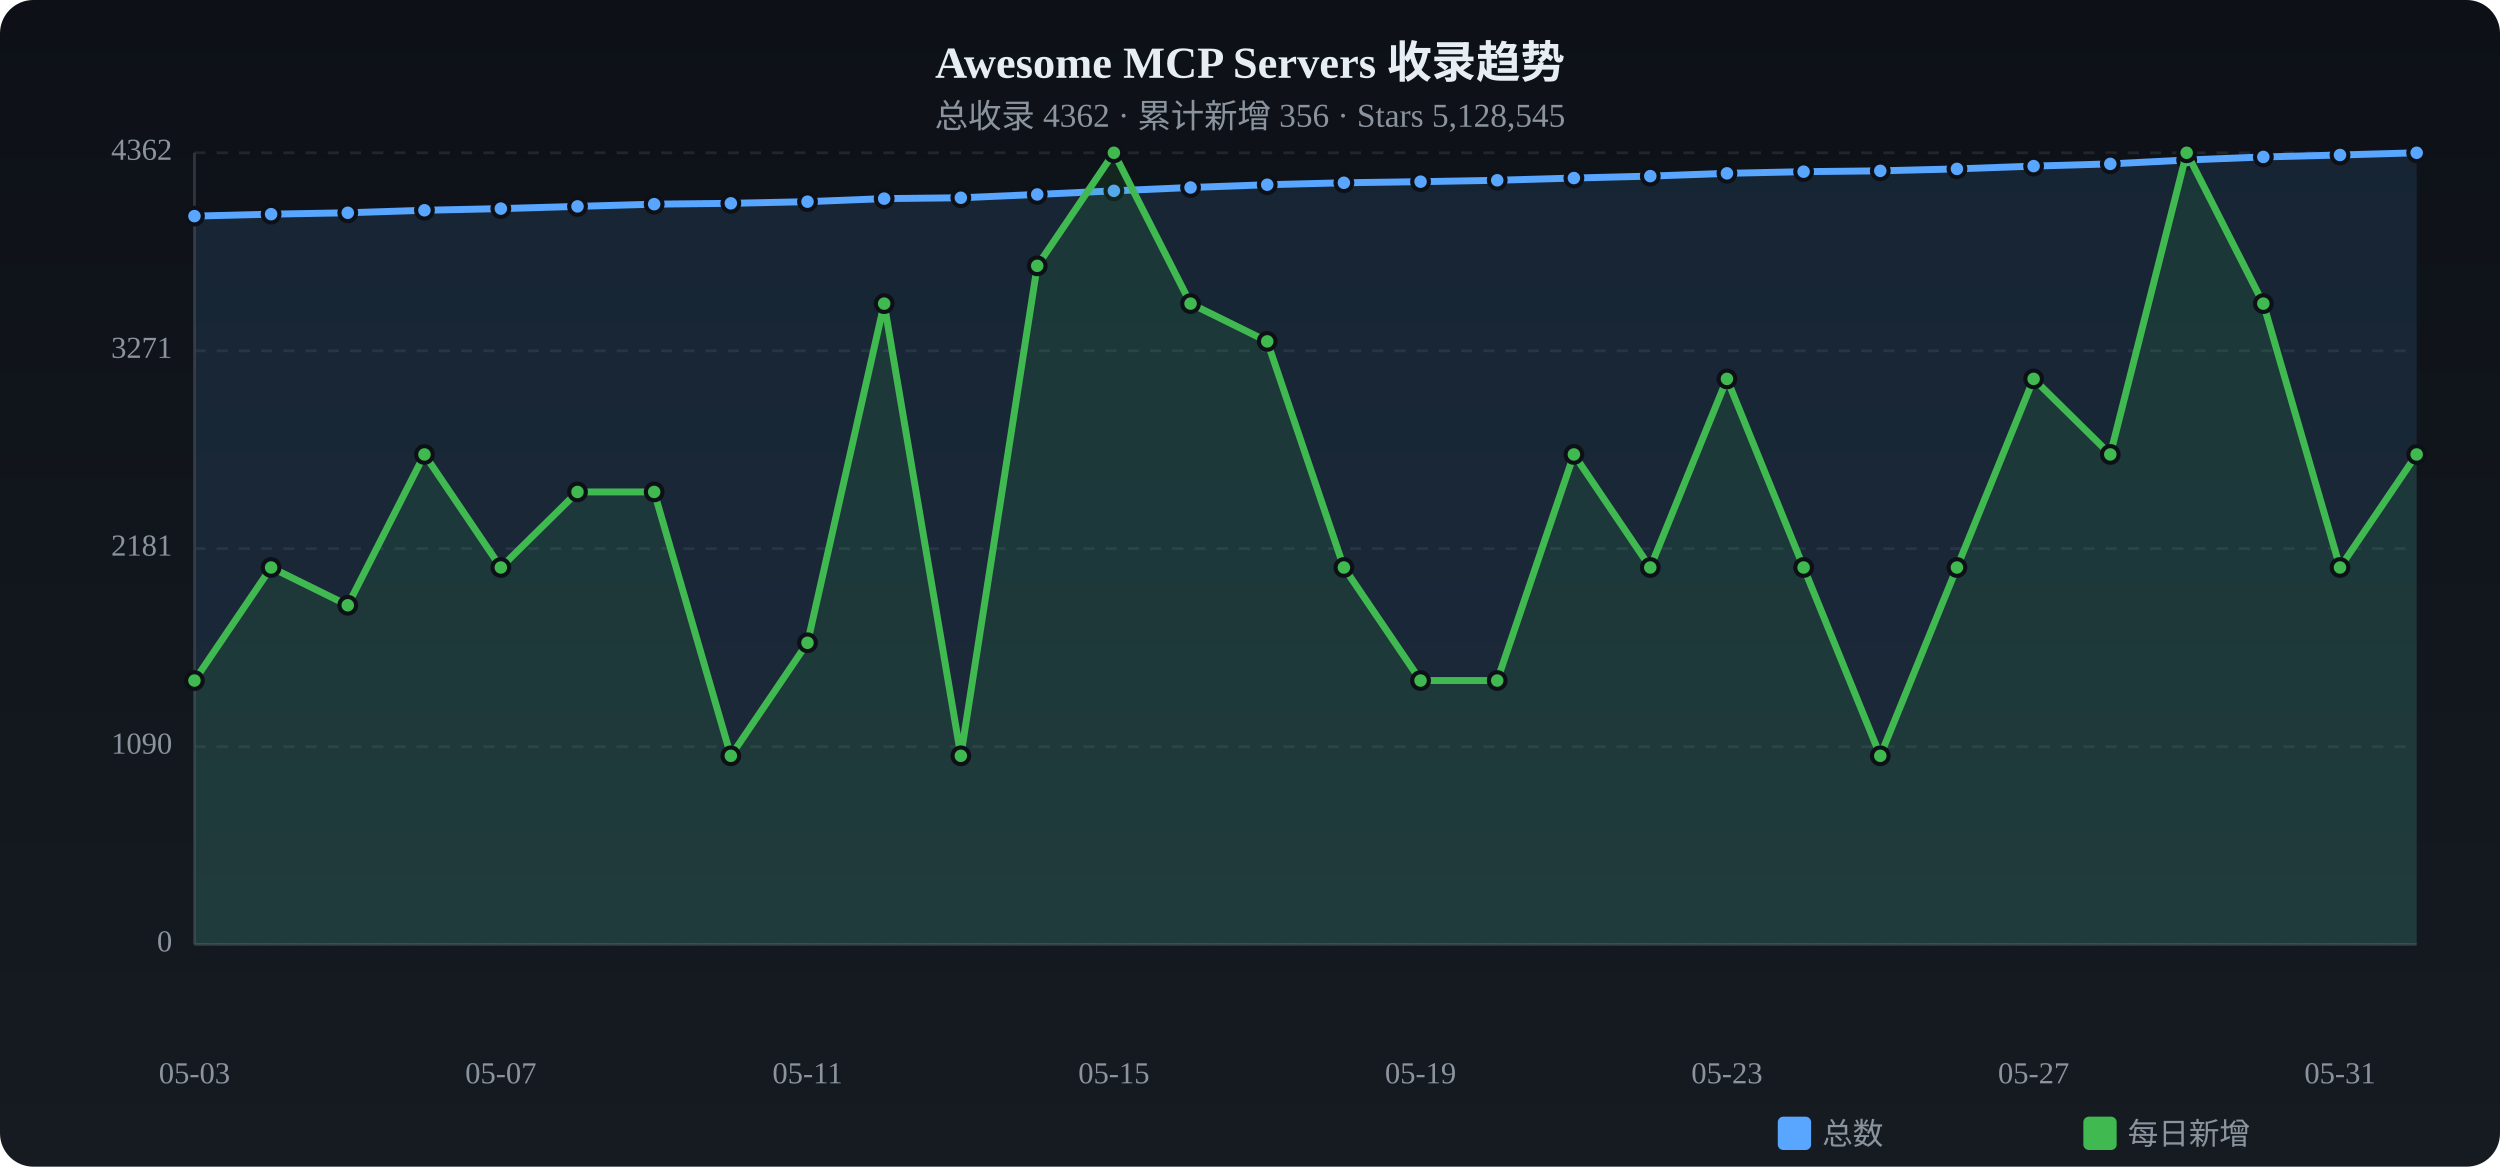
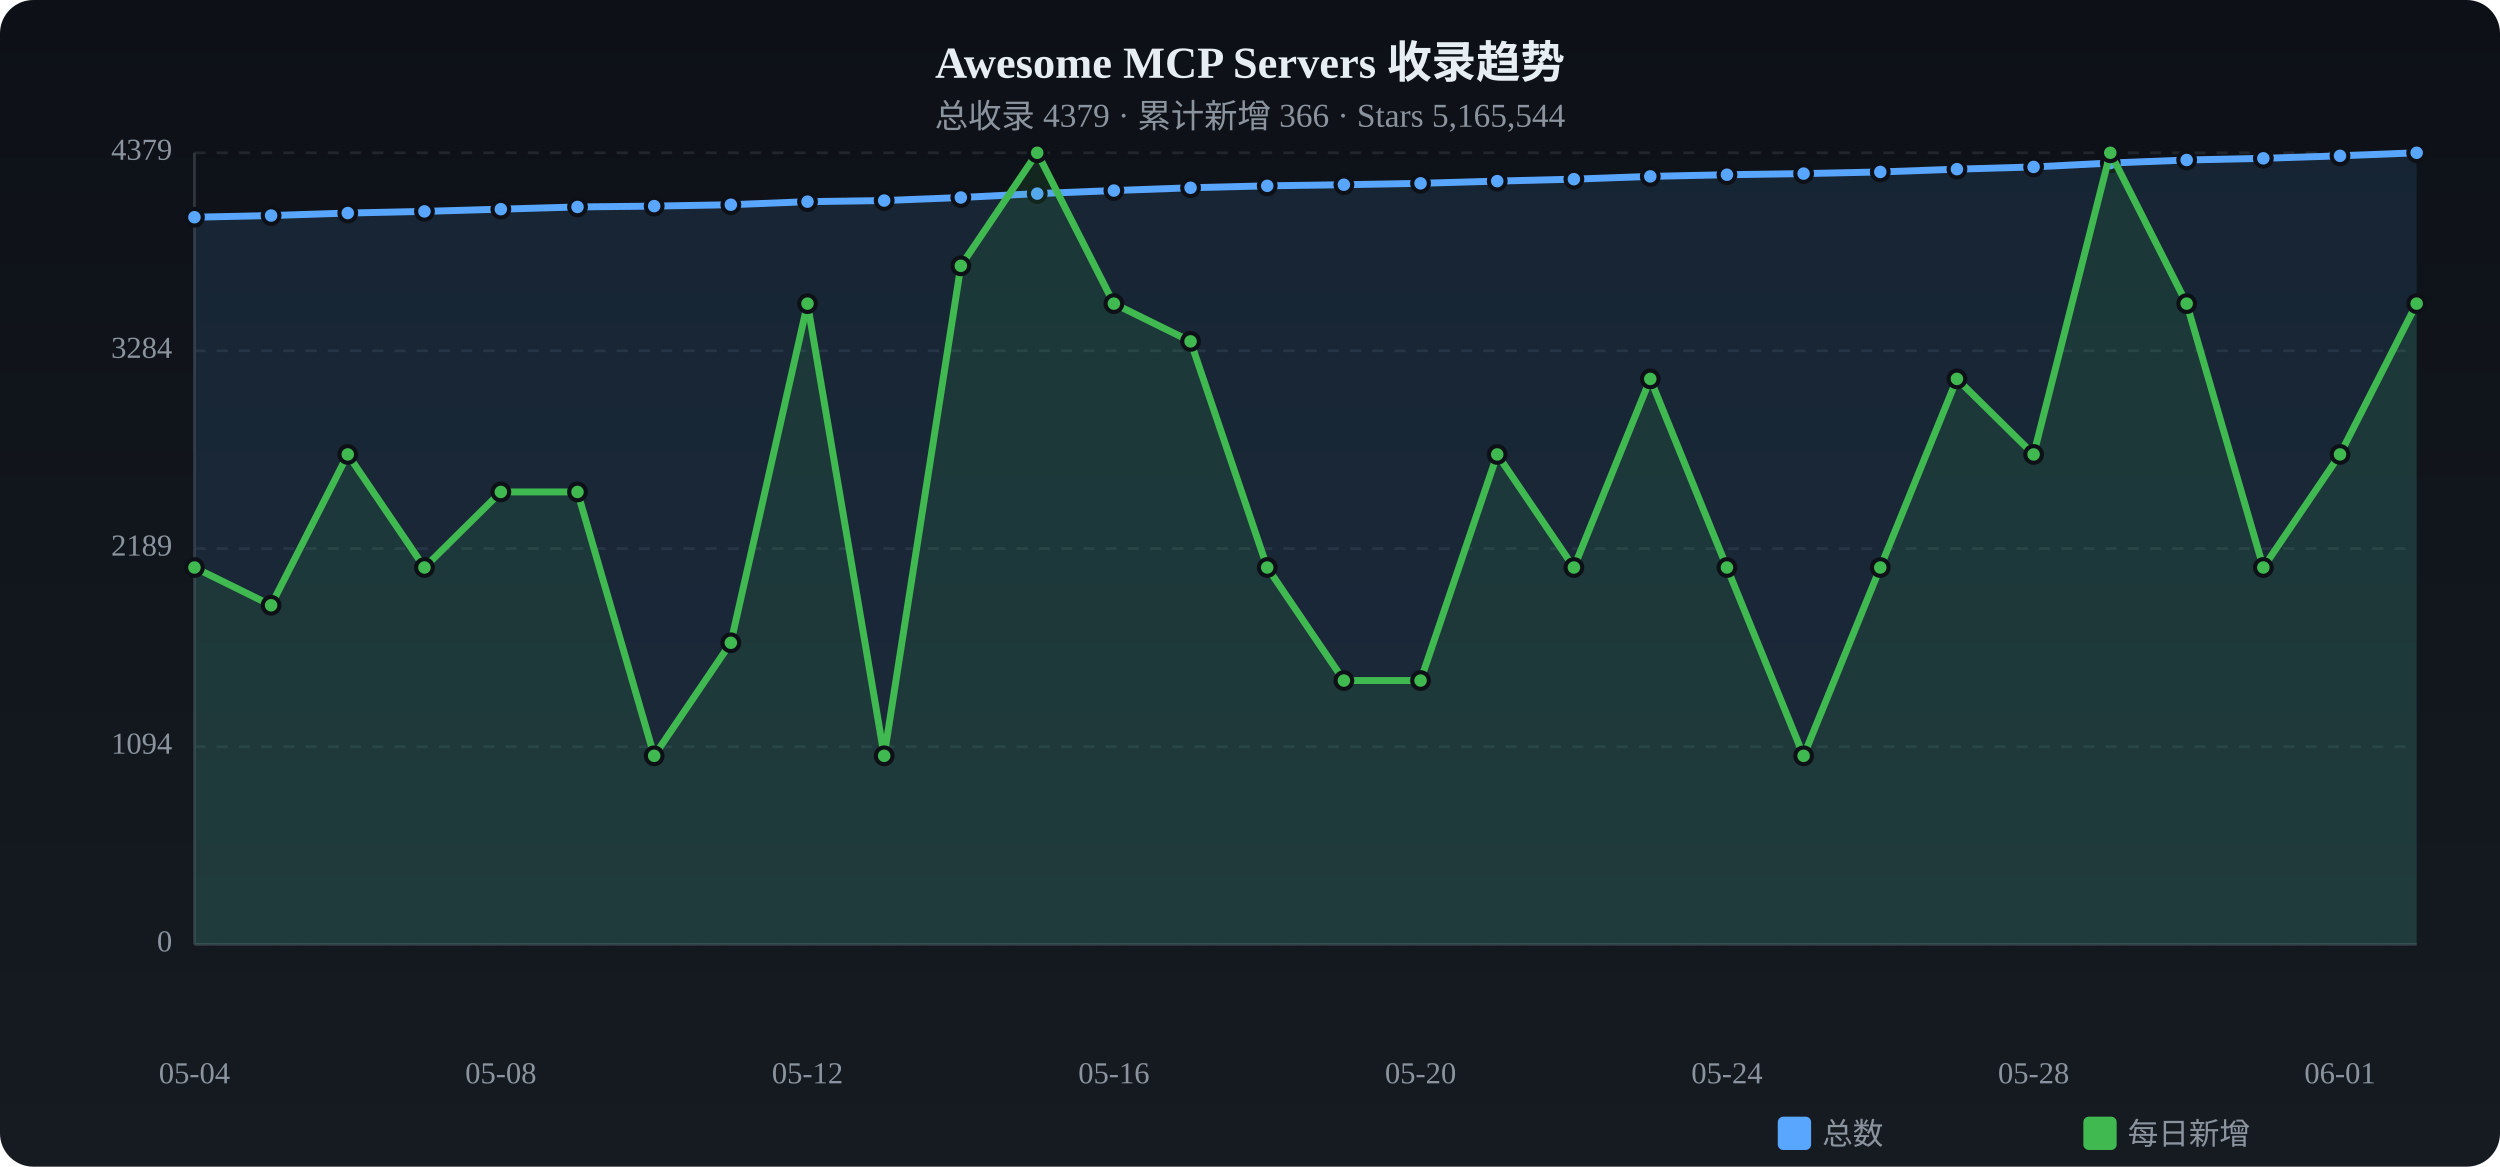
<svg xmlns="http://www.w3.org/2000/svg" viewBox="0 0 900 420" width="900" height="420">
  <defs>
    <linearGradient id="tbg" x1="0%" y1="0%" x2="0%" y2="100%">
      <stop offset="0%" stop-color="#0d1117" />
      <stop offset="100%" stop-color="#161b22" />
    </linearGradient>
  </defs>
  <rect width="900" height="420" rx="12" fill="url(#tbg)" />
  <text x="450.0" y="28" text-anchor="middle" fill="#e6edf3" font-size="16" font-weight="bold">Awesome MCP Servers 收录趋势</text>
-   <text x="450.0" y="46" text-anchor="middle" fill="#8b949e" font-size="12">总收录 4362 · 累计新增 356 · Stars 5,128,545</text>
+   <text x="450.0" y="46" text-anchor="middle" fill="#8b949e" font-size="12">总收录 4379 · 累计新增 366 · Stars 5,165,544</text>
  <text x="62" y="340.0" text-anchor="end" fill="#8b949e" font-size="11" dominant-baseline="middle">0</text>
  <line x1="70" y1="340.0" x2="870" y2="340.0" stroke="#21262d" stroke-dasharray="4 4" />
-   <text x="62" y="268.8" text-anchor="end" fill="#8b949e" font-size="11" dominant-baseline="middle">1090</text>
+   <text x="62" y="268.8" text-anchor="end" fill="#8b949e" font-size="11" dominant-baseline="middle">1094</text>
  <line x1="70" y1="268.8" x2="870" y2="268.8" stroke="#21262d" stroke-dasharray="4 4" />
-   <text x="62" y="197.5" text-anchor="end" fill="#8b949e" font-size="11" dominant-baseline="middle">2181</text>
+   <text x="62" y="197.5" text-anchor="end" fill="#8b949e" font-size="11" dominant-baseline="middle">2189</text>
  <line x1="70" y1="197.5" x2="870" y2="197.5" stroke="#21262d" stroke-dasharray="4 4" />
-   <text x="62" y="126.3" text-anchor="end" fill="#8b949e" font-size="11" dominant-baseline="middle">3271</text>
+   <text x="62" y="126.3" text-anchor="end" fill="#8b949e" font-size="11" dominant-baseline="middle">3284</text>
  <line x1="70" y1="126.3" x2="870" y2="126.3" stroke="#21262d" stroke-dasharray="4 4" />
-   <text x="62" y="55.0" text-anchor="end" fill="#8b949e" font-size="11" dominant-baseline="middle">4362</text>
+   <text x="62" y="55.0" text-anchor="end" fill="#8b949e" font-size="11" dominant-baseline="middle">4379</text>
  <line x1="70" y1="55.0" x2="870" y2="55.0" stroke="#21262d" stroke-dasharray="4 4" />
  <line x1="70" y1="55" x2="70" y2="340" stroke="#30363d" />
  <line x1="70" y1="340" x2="870" y2="340" stroke="#30363d" />
-   <path d="M70.0,77.8 L97.6,77.1 L125.2,76.6 L152.8,75.7 L180.3,75.1 L207.9,74.3 L235.5,73.5 L263.1,73.2 L290.7,72.6 L318.3,71.5 L345.9,71.2 L373.4,70.0 L401.0,68.7 L428.6,67.5 L456.2,66.5 L483.8,65.8 L511.4,65.4 L539.0,64.9 L566.6,64.1 L594.1,63.4 L621.7,62.4 L649.3,61.8 L676.9,61.5 L704.5,60.8 L732.1,59.8 L759.7,59.0 L787.2,57.6 L814.8,56.5 L842.4,55.8 L870.0,55.0 L870.0,340 L70.0,340 Z" fill="#58a6ff" opacity="0.12" />
-   <polyline points="70.0,77.8 97.6,77.1 125.2,76.6 152.8,75.7 180.3,75.1 207.9,74.3 235.5,73.5 263.1,73.2 290.7,72.6 318.3,71.5 345.9,71.2 373.4,70.0 401.0,68.7 428.6,67.5 456.2,66.5 483.8,65.8 511.4,65.4 539.0,64.9 566.6,64.1 594.1,63.4 621.7,62.4 649.3,61.8 676.9,61.5 704.5,60.8 732.1,59.8 759.7,59.0 787.2,57.6 814.8,56.5 842.4,55.8 870.0,55.0" fill="none" stroke="#58a6ff" stroke-width="2.5" stroke-linecap="round" stroke-linejoin="round" />
-   <circle cx="70.0" cy="77.8" r="3" fill="#58a6ff" stroke="#0d1117" stroke-width="1.5" />
-   <circle cx="97.6" cy="77.1" r="3" fill="#58a6ff" stroke="#0d1117" stroke-width="1.5" />
-   <circle cx="125.2" cy="76.6" r="3" fill="#58a6ff" stroke="#0d1117" stroke-width="1.5" />
-   <circle cx="152.8" cy="75.7" r="3" fill="#58a6ff" stroke="#0d1117" stroke-width="1.5" />
-   <circle cx="180.3" cy="75.1" r="3" fill="#58a6ff" stroke="#0d1117" stroke-width="1.5" />
-   <circle cx="207.9" cy="74.3" r="3" fill="#58a6ff" stroke="#0d1117" stroke-width="1.5" />
-   <circle cx="235.5" cy="73.5" r="3" fill="#58a6ff" stroke="#0d1117" stroke-width="1.5" />
-   <circle cx="263.1" cy="73.2" r="3" fill="#58a6ff" stroke="#0d1117" stroke-width="1.5" />
+   <path d="M70.0,78.2 L97.6,77.6 L125.2,76.7 L152.8,76.1 L180.3,75.3 L207.9,74.5 L235.5,74.2 L263.1,73.7 L290.7,72.6 L318.3,72.2 L345.9,71.1 L373.4,69.7 L401.0,68.6 L428.6,67.6 L456.2,66.9 L483.8,66.5 L511.4,66.0 L539.0,65.2 L566.6,64.5 L594.1,63.5 L621.7,62.9 L649.3,62.5 L676.9,61.9 L704.5,60.9 L732.1,60.1 L759.7,58.7 L787.2,57.6 L814.8,57.0 L842.4,56.1 L870.0,55.0 L870.0,340 L70.0,340 Z" fill="#58a6ff" opacity="0.12" />
+   <polyline points="70.0,78.2 97.6,77.6 125.2,76.7 152.8,76.1 180.3,75.3 207.9,74.5 235.5,74.2 263.1,73.7 290.7,72.6 318.3,72.2 345.9,71.1 373.4,69.7 401.0,68.6 428.6,67.6 456.2,66.9 483.8,66.5 511.4,66.0 539.0,65.2 566.6,64.5 594.1,63.5 621.7,62.9 649.3,62.5 676.9,61.9 704.5,60.9 732.1,60.1 759.7,58.7 787.2,57.6 814.8,57.0 842.4,56.1 870.0,55.0" fill="none" stroke="#58a6ff" stroke-width="2.5" stroke-linecap="round" stroke-linejoin="round" />
+   <circle cx="70.0" cy="78.2" r="3" fill="#58a6ff" stroke="#0d1117" stroke-width="1.5" />
+   <circle cx="97.6" cy="77.6" r="3" fill="#58a6ff" stroke="#0d1117" stroke-width="1.5" />
+   <circle cx="125.2" cy="76.7" r="3" fill="#58a6ff" stroke="#0d1117" stroke-width="1.5" />
+   <circle cx="152.8" cy="76.1" r="3" fill="#58a6ff" stroke="#0d1117" stroke-width="1.5" />
+   <circle cx="180.3" cy="75.3" r="3" fill="#58a6ff" stroke="#0d1117" stroke-width="1.5" />
+   <circle cx="207.9" cy="74.5" r="3" fill="#58a6ff" stroke="#0d1117" stroke-width="1.5" />
+   <circle cx="235.5" cy="74.2" r="3" fill="#58a6ff" stroke="#0d1117" stroke-width="1.5" />
+   <circle cx="263.1" cy="73.7" r="3" fill="#58a6ff" stroke="#0d1117" stroke-width="1.5" />
  <circle cx="290.7" cy="72.6" r="3" fill="#58a6ff" stroke="#0d1117" stroke-width="1.5" />
-   <circle cx="318.3" cy="71.5" r="3" fill="#58a6ff" stroke="#0d1117" stroke-width="1.5" />
-   <circle cx="345.9" cy="71.2" r="3" fill="#58a6ff" stroke="#0d1117" stroke-width="1.5" />
-   <circle cx="373.4" cy="70.0" r="3" fill="#58a6ff" stroke="#0d1117" stroke-width="1.5" />
-   <circle cx="401.0" cy="68.7" r="3" fill="#58a6ff" stroke="#0d1117" stroke-width="1.5" />
-   <circle cx="428.6" cy="67.5" r="3" fill="#58a6ff" stroke="#0d1117" stroke-width="1.5" />
-   <circle cx="456.2" cy="66.5" r="3" fill="#58a6ff" stroke="#0d1117" stroke-width="1.5" />
-   <circle cx="483.8" cy="65.8" r="3" fill="#58a6ff" stroke="#0d1117" stroke-width="1.5" />
-   <circle cx="511.4" cy="65.4" r="3" fill="#58a6ff" stroke="#0d1117" stroke-width="1.5" />
-   <circle cx="539.0" cy="64.9" r="3" fill="#58a6ff" stroke="#0d1117" stroke-width="1.5" />
-   <circle cx="566.6" cy="64.1" r="3" fill="#58a6ff" stroke="#0d1117" stroke-width="1.5" />
-   <circle cx="594.1" cy="63.4" r="3" fill="#58a6ff" stroke="#0d1117" stroke-width="1.5" />
-   <circle cx="621.7" cy="62.4" r="3" fill="#58a6ff" stroke="#0d1117" stroke-width="1.5" />
-   <circle cx="649.3" cy="61.8" r="3" fill="#58a6ff" stroke="#0d1117" stroke-width="1.5" />
-   <circle cx="676.9" cy="61.5" r="3" fill="#58a6ff" stroke="#0d1117" stroke-width="1.5" />
-   <circle cx="704.5" cy="60.8" r="3" fill="#58a6ff" stroke="#0d1117" stroke-width="1.5" />
-   <circle cx="732.1" cy="59.8" r="3" fill="#58a6ff" stroke="#0d1117" stroke-width="1.5" />
-   <circle cx="759.7" cy="59.0" r="3" fill="#58a6ff" stroke="#0d1117" stroke-width="1.5" />
+   <circle cx="318.3" cy="72.2" r="3" fill="#58a6ff" stroke="#0d1117" stroke-width="1.5" />
+   <circle cx="345.9" cy="71.1" r="3" fill="#58a6ff" stroke="#0d1117" stroke-width="1.5" />
+   <circle cx="373.4" cy="69.7" r="3" fill="#58a6ff" stroke="#0d1117" stroke-width="1.5" />
+   <circle cx="401.0" cy="68.6" r="3" fill="#58a6ff" stroke="#0d1117" stroke-width="1.5" />
+   <circle cx="428.6" cy="67.6" r="3" fill="#58a6ff" stroke="#0d1117" stroke-width="1.5" />
+   <circle cx="456.2" cy="66.9" r="3" fill="#58a6ff" stroke="#0d1117" stroke-width="1.5" />
+   <circle cx="483.8" cy="66.5" r="3" fill="#58a6ff" stroke="#0d1117" stroke-width="1.5" />
+   <circle cx="511.4" cy="66.0" r="3" fill="#58a6ff" stroke="#0d1117" stroke-width="1.5" />
+   <circle cx="539.0" cy="65.2" r="3" fill="#58a6ff" stroke="#0d1117" stroke-width="1.5" />
+   <circle cx="566.6" cy="64.5" r="3" fill="#58a6ff" stroke="#0d1117" stroke-width="1.5" />
+   <circle cx="594.1" cy="63.5" r="3" fill="#58a6ff" stroke="#0d1117" stroke-width="1.5" />
+   <circle cx="621.7" cy="62.9" r="3" fill="#58a6ff" stroke="#0d1117" stroke-width="1.5" />
+   <circle cx="649.3" cy="62.5" r="3" fill="#58a6ff" stroke="#0d1117" stroke-width="1.5" />
+   <circle cx="676.9" cy="61.9" r="3" fill="#58a6ff" stroke="#0d1117" stroke-width="1.5" />
+   <circle cx="704.5" cy="60.9" r="3" fill="#58a6ff" stroke="#0d1117" stroke-width="1.5" />
+   <circle cx="732.1" cy="60.1" r="3" fill="#58a6ff" stroke="#0d1117" stroke-width="1.5" />
+   <circle cx="759.7" cy="58.7" r="3" fill="#58a6ff" stroke="#0d1117" stroke-width="1.5" />
  <circle cx="787.2" cy="57.6" r="3" fill="#58a6ff" stroke="#0d1117" stroke-width="1.5" />
-   <circle cx="814.8" cy="56.5" r="3" fill="#58a6ff" stroke="#0d1117" stroke-width="1.5" />
-   <circle cx="842.4" cy="55.8" r="3" fill="#58a6ff" stroke="#0d1117" stroke-width="1.5" />
+   <circle cx="814.8" cy="57.0" r="3" fill="#58a6ff" stroke="#0d1117" stroke-width="1.5" />
+   <circle cx="842.4" cy="56.1" r="3" fill="#58a6ff" stroke="#0d1117" stroke-width="1.5" />
  <circle cx="870.0" cy="55.0" r="3" fill="#58a6ff" stroke="#0d1117" stroke-width="1.5" />
-   <path d="M70.0,245.0 L97.6,204.3 L125.2,217.9 L152.8,163.6 L180.3,204.3 L207.9,177.1 L235.5,177.1 L263.1,272.1 L290.7,231.4 L318.3,109.3 L345.9,272.1 L373.4,95.7 L401.0,55.0 L428.6,109.3 L456.2,122.9 L483.8,204.3 L511.4,245.0 L539.0,245.0 L566.6,163.6 L594.1,204.3 L621.7,136.4 L649.3,204.3 L676.9,272.1 L704.5,204.3 L732.1,136.4 L759.7,163.6 L787.2,55.0 L814.8,109.3 L842.4,204.3 L870.0,163.6 L870.0,340 L70.0,340 Z" fill="#3fb950" opacity="0.12" />
-   <polyline points="70.0,245.0 97.6,204.3 125.2,217.9 152.8,163.6 180.3,204.3 207.9,177.1 235.5,177.1 263.1,272.1 290.7,231.4 318.3,109.3 345.9,272.1 373.4,95.7 401.0,55.0 428.6,109.3 456.2,122.9 483.8,204.3 511.4,245.0 539.0,245.0 566.6,163.6 594.1,204.3 621.7,136.4 649.3,204.3 676.9,272.1 704.5,204.3 732.1,136.4 759.7,163.6 787.2,55.0 814.8,109.3 842.4,204.3 870.0,163.6" fill="none" stroke="#3fb950" stroke-width="2.5" stroke-linecap="round" stroke-linejoin="round" />
-   <circle cx="70.0" cy="245.0" r="3" fill="#3fb950" stroke="#0d1117" stroke-width="1.5" />
-   <circle cx="97.6" cy="204.3" r="3" fill="#3fb950" stroke="#0d1117" stroke-width="1.5" />
-   <circle cx="125.2" cy="217.9" r="3" fill="#3fb950" stroke="#0d1117" stroke-width="1.5" />
-   <circle cx="152.8" cy="163.6" r="3" fill="#3fb950" stroke="#0d1117" stroke-width="1.5" />
-   <circle cx="180.3" cy="204.3" r="3" fill="#3fb950" stroke="#0d1117" stroke-width="1.5" />
+   <path d="M70.0,204.3 L97.6,217.9 L125.2,163.6 L152.8,204.3 L180.3,177.1 L207.9,177.1 L235.5,272.1 L263.1,231.4 L290.7,109.3 L318.3,272.1 L345.9,95.7 L373.4,55.0 L401.0,109.3 L428.6,122.9 L456.2,204.3 L483.8,245.0 L511.4,245.0 L539.0,163.6 L566.6,204.3 L594.1,136.4 L621.7,204.3 L649.3,272.1 L676.9,204.3 L704.5,136.4 L732.1,163.6 L759.7,55.0 L787.2,109.3 L814.8,204.3 L842.4,163.6 L870.0,109.3 L870.0,340 L70.0,340 Z" fill="#3fb950" opacity="0.12" />
+   <polyline points="70.0,204.3 97.6,217.9 125.2,163.6 152.8,204.3 180.3,177.1 207.9,177.1 235.5,272.1 263.1,231.4 290.7,109.3 318.3,272.1 345.9,95.7 373.4,55.0 401.0,109.3 428.6,122.9 456.2,204.3 483.8,245.0 511.4,245.0 539.0,163.6 566.6,204.3 594.1,136.4 621.7,204.3 649.3,272.1 676.9,204.3 704.5,136.4 732.1,163.6 759.7,55.0 787.2,109.3 814.8,204.3 842.4,163.6 870.0,109.3" fill="none" stroke="#3fb950" stroke-width="2.5" stroke-linecap="round" stroke-linejoin="round" />
+   <circle cx="70.0" cy="204.3" r="3" fill="#3fb950" stroke="#0d1117" stroke-width="1.5" />
+   <circle cx="97.6" cy="217.9" r="3" fill="#3fb950" stroke="#0d1117" stroke-width="1.5" />
+   <circle cx="125.2" cy="163.6" r="3" fill="#3fb950" stroke="#0d1117" stroke-width="1.5" />
+   <circle cx="152.8" cy="204.3" r="3" fill="#3fb950" stroke="#0d1117" stroke-width="1.5" />
+   <circle cx="180.3" cy="177.1" r="3" fill="#3fb950" stroke="#0d1117" stroke-width="1.5" />
  <circle cx="207.9" cy="177.1" r="3" fill="#3fb950" stroke="#0d1117" stroke-width="1.5" />
-   <circle cx="235.5" cy="177.1" r="3" fill="#3fb950" stroke="#0d1117" stroke-width="1.5" />
-   <circle cx="263.1" cy="272.1" r="3" fill="#3fb950" stroke="#0d1117" stroke-width="1.5" />
-   <circle cx="290.7" cy="231.4" r="3" fill="#3fb950" stroke="#0d1117" stroke-width="1.5" />
-   <circle cx="318.3" cy="109.3" r="3" fill="#3fb950" stroke="#0d1117" stroke-width="1.5" />
-   <circle cx="345.9" cy="272.1" r="3" fill="#3fb950" stroke="#0d1117" stroke-width="1.5" />
-   <circle cx="373.4" cy="95.7" r="3" fill="#3fb950" stroke="#0d1117" stroke-width="1.5" />
-   <circle cx="401.0" cy="55.0" r="3" fill="#3fb950" stroke="#0d1117" stroke-width="1.5" />
-   <circle cx="428.6" cy="109.3" r="3" fill="#3fb950" stroke="#0d1117" stroke-width="1.5" />
-   <circle cx="456.2" cy="122.9" r="3" fill="#3fb950" stroke="#0d1117" stroke-width="1.5" />
-   <circle cx="483.8" cy="204.3" r="3" fill="#3fb950" stroke="#0d1117" stroke-width="1.5" />
+   <circle cx="235.5" cy="272.1" r="3" fill="#3fb950" stroke="#0d1117" stroke-width="1.5" />
+   <circle cx="263.1" cy="231.4" r="3" fill="#3fb950" stroke="#0d1117" stroke-width="1.5" />
+   <circle cx="290.7" cy="109.3" r="3" fill="#3fb950" stroke="#0d1117" stroke-width="1.5" />
+   <circle cx="318.3" cy="272.1" r="3" fill="#3fb950" stroke="#0d1117" stroke-width="1.5" />
+   <circle cx="345.9" cy="95.7" r="3" fill="#3fb950" stroke="#0d1117" stroke-width="1.5" />
+   <circle cx="373.4" cy="55.0" r="3" fill="#3fb950" stroke="#0d1117" stroke-width="1.5" />
+   <circle cx="401.0" cy="109.3" r="3" fill="#3fb950" stroke="#0d1117" stroke-width="1.5" />
+   <circle cx="428.6" cy="122.9" r="3" fill="#3fb950" stroke="#0d1117" stroke-width="1.5" />
+   <circle cx="456.2" cy="204.3" r="3" fill="#3fb950" stroke="#0d1117" stroke-width="1.5" />
+   <circle cx="483.8" cy="245.0" r="3" fill="#3fb950" stroke="#0d1117" stroke-width="1.5" />
  <circle cx="511.4" cy="245.0" r="3" fill="#3fb950" stroke="#0d1117" stroke-width="1.5" />
-   <circle cx="539.0" cy="245.0" r="3" fill="#3fb950" stroke="#0d1117" stroke-width="1.5" />
-   <circle cx="566.6" cy="163.6" r="3" fill="#3fb950" stroke="#0d1117" stroke-width="1.5" />
-   <circle cx="594.1" cy="204.3" r="3" fill="#3fb950" stroke="#0d1117" stroke-width="1.5" />
-   <circle cx="621.7" cy="136.4" r="3" fill="#3fb950" stroke="#0d1117" stroke-width="1.5" />
-   <circle cx="649.3" cy="204.3" r="3" fill="#3fb950" stroke="#0d1117" stroke-width="1.5" />
-   <circle cx="676.9" cy="272.1" r="3" fill="#3fb950" stroke="#0d1117" stroke-width="1.5" />
-   <circle cx="704.5" cy="204.3" r="3" fill="#3fb950" stroke="#0d1117" stroke-width="1.5" />
-   <circle cx="732.1" cy="136.4" r="3" fill="#3fb950" stroke="#0d1117" stroke-width="1.5" />
-   <circle cx="759.7" cy="163.6" r="3" fill="#3fb950" stroke="#0d1117" stroke-width="1.5" />
-   <circle cx="787.2" cy="55.0" r="3" fill="#3fb950" stroke="#0d1117" stroke-width="1.5" />
-   <circle cx="814.8" cy="109.3" r="3" fill="#3fb950" stroke="#0d1117" stroke-width="1.5" />
-   <circle cx="842.4" cy="204.3" r="3" fill="#3fb950" stroke="#0d1117" stroke-width="1.5" />
-   <circle cx="870.0" cy="163.6" r="3" fill="#3fb950" stroke="#0d1117" stroke-width="1.5" />
-   <text x="70.0" y="390" text-anchor="middle" fill="#8b949e" font-size="11">05-03</text>
-   <text x="180.3" y="390" text-anchor="middle" fill="#8b949e" font-size="11">05-07</text>
-   <text x="290.7" y="390" text-anchor="middle" fill="#8b949e" font-size="11">05-11</text>
-   <text x="401.0" y="390" text-anchor="middle" fill="#8b949e" font-size="11">05-15</text>
-   <text x="511.4" y="390" text-anchor="middle" fill="#8b949e" font-size="11">05-19</text>
-   <text x="621.7" y="390" text-anchor="middle" fill="#8b949e" font-size="11">05-23</text>
-   <text x="732.1" y="390" text-anchor="middle" fill="#8b949e" font-size="11">05-27</text>
-   <text x="842.4" y="390" text-anchor="middle" fill="#8b949e" font-size="11">05-31</text>
+   <circle cx="539.0" cy="163.6" r="3" fill="#3fb950" stroke="#0d1117" stroke-width="1.5" />
+   <circle cx="566.6" cy="204.3" r="3" fill="#3fb950" stroke="#0d1117" stroke-width="1.5" />
+   <circle cx="594.1" cy="136.4" r="3" fill="#3fb950" stroke="#0d1117" stroke-width="1.5" />
+   <circle cx="621.7" cy="204.3" r="3" fill="#3fb950" stroke="#0d1117" stroke-width="1.5" />
+   <circle cx="649.3" cy="272.1" r="3" fill="#3fb950" stroke="#0d1117" stroke-width="1.5" />
+   <circle cx="676.9" cy="204.3" r="3" fill="#3fb950" stroke="#0d1117" stroke-width="1.5" />
+   <circle cx="704.5" cy="136.4" r="3" fill="#3fb950" stroke="#0d1117" stroke-width="1.5" />
+   <circle cx="732.1" cy="163.6" r="3" fill="#3fb950" stroke="#0d1117" stroke-width="1.5" />
+   <circle cx="759.7" cy="55.0" r="3" fill="#3fb950" stroke="#0d1117" stroke-width="1.5" />
+   <circle cx="787.2" cy="109.3" r="3" fill="#3fb950" stroke="#0d1117" stroke-width="1.5" />
+   <circle cx="814.8" cy="204.3" r="3" fill="#3fb950" stroke="#0d1117" stroke-width="1.5" />
+   <circle cx="842.4" cy="163.6" r="3" fill="#3fb950" stroke="#0d1117" stroke-width="1.5" />
+   <circle cx="870.0" cy="109.3" r="3" fill="#3fb950" stroke="#0d1117" stroke-width="1.5" />
+   <text x="70.0" y="390" text-anchor="middle" fill="#8b949e" font-size="11">05-04</text>
+   <text x="180.3" y="390" text-anchor="middle" fill="#8b949e" font-size="11">05-08</text>
+   <text x="290.7" y="390" text-anchor="middle" fill="#8b949e" font-size="11">05-12</text>
+   <text x="401.0" y="390" text-anchor="middle" fill="#8b949e" font-size="11">05-16</text>
+   <text x="511.4" y="390" text-anchor="middle" fill="#8b949e" font-size="11">05-20</text>
+   <text x="621.7" y="390" text-anchor="middle" fill="#8b949e" font-size="11">05-24</text>
+   <text x="732.1" y="390" text-anchor="middle" fill="#8b949e" font-size="11">05-28</text>
+   <text x="842.4" y="390" text-anchor="middle" fill="#8b949e" font-size="11">06-01</text>
  <rect x="640" y="402" width="12" height="12" rx="2" fill="#58a6ff" />
  <text x="656" y="412" fill="#8b949e" font-size="11">总数</text>
  <rect x="750" y="402" width="12" height="12" rx="2" fill="#3fb950" />
  <text x="766" y="412" fill="#8b949e" font-size="11">每日新增</text>
</svg>
